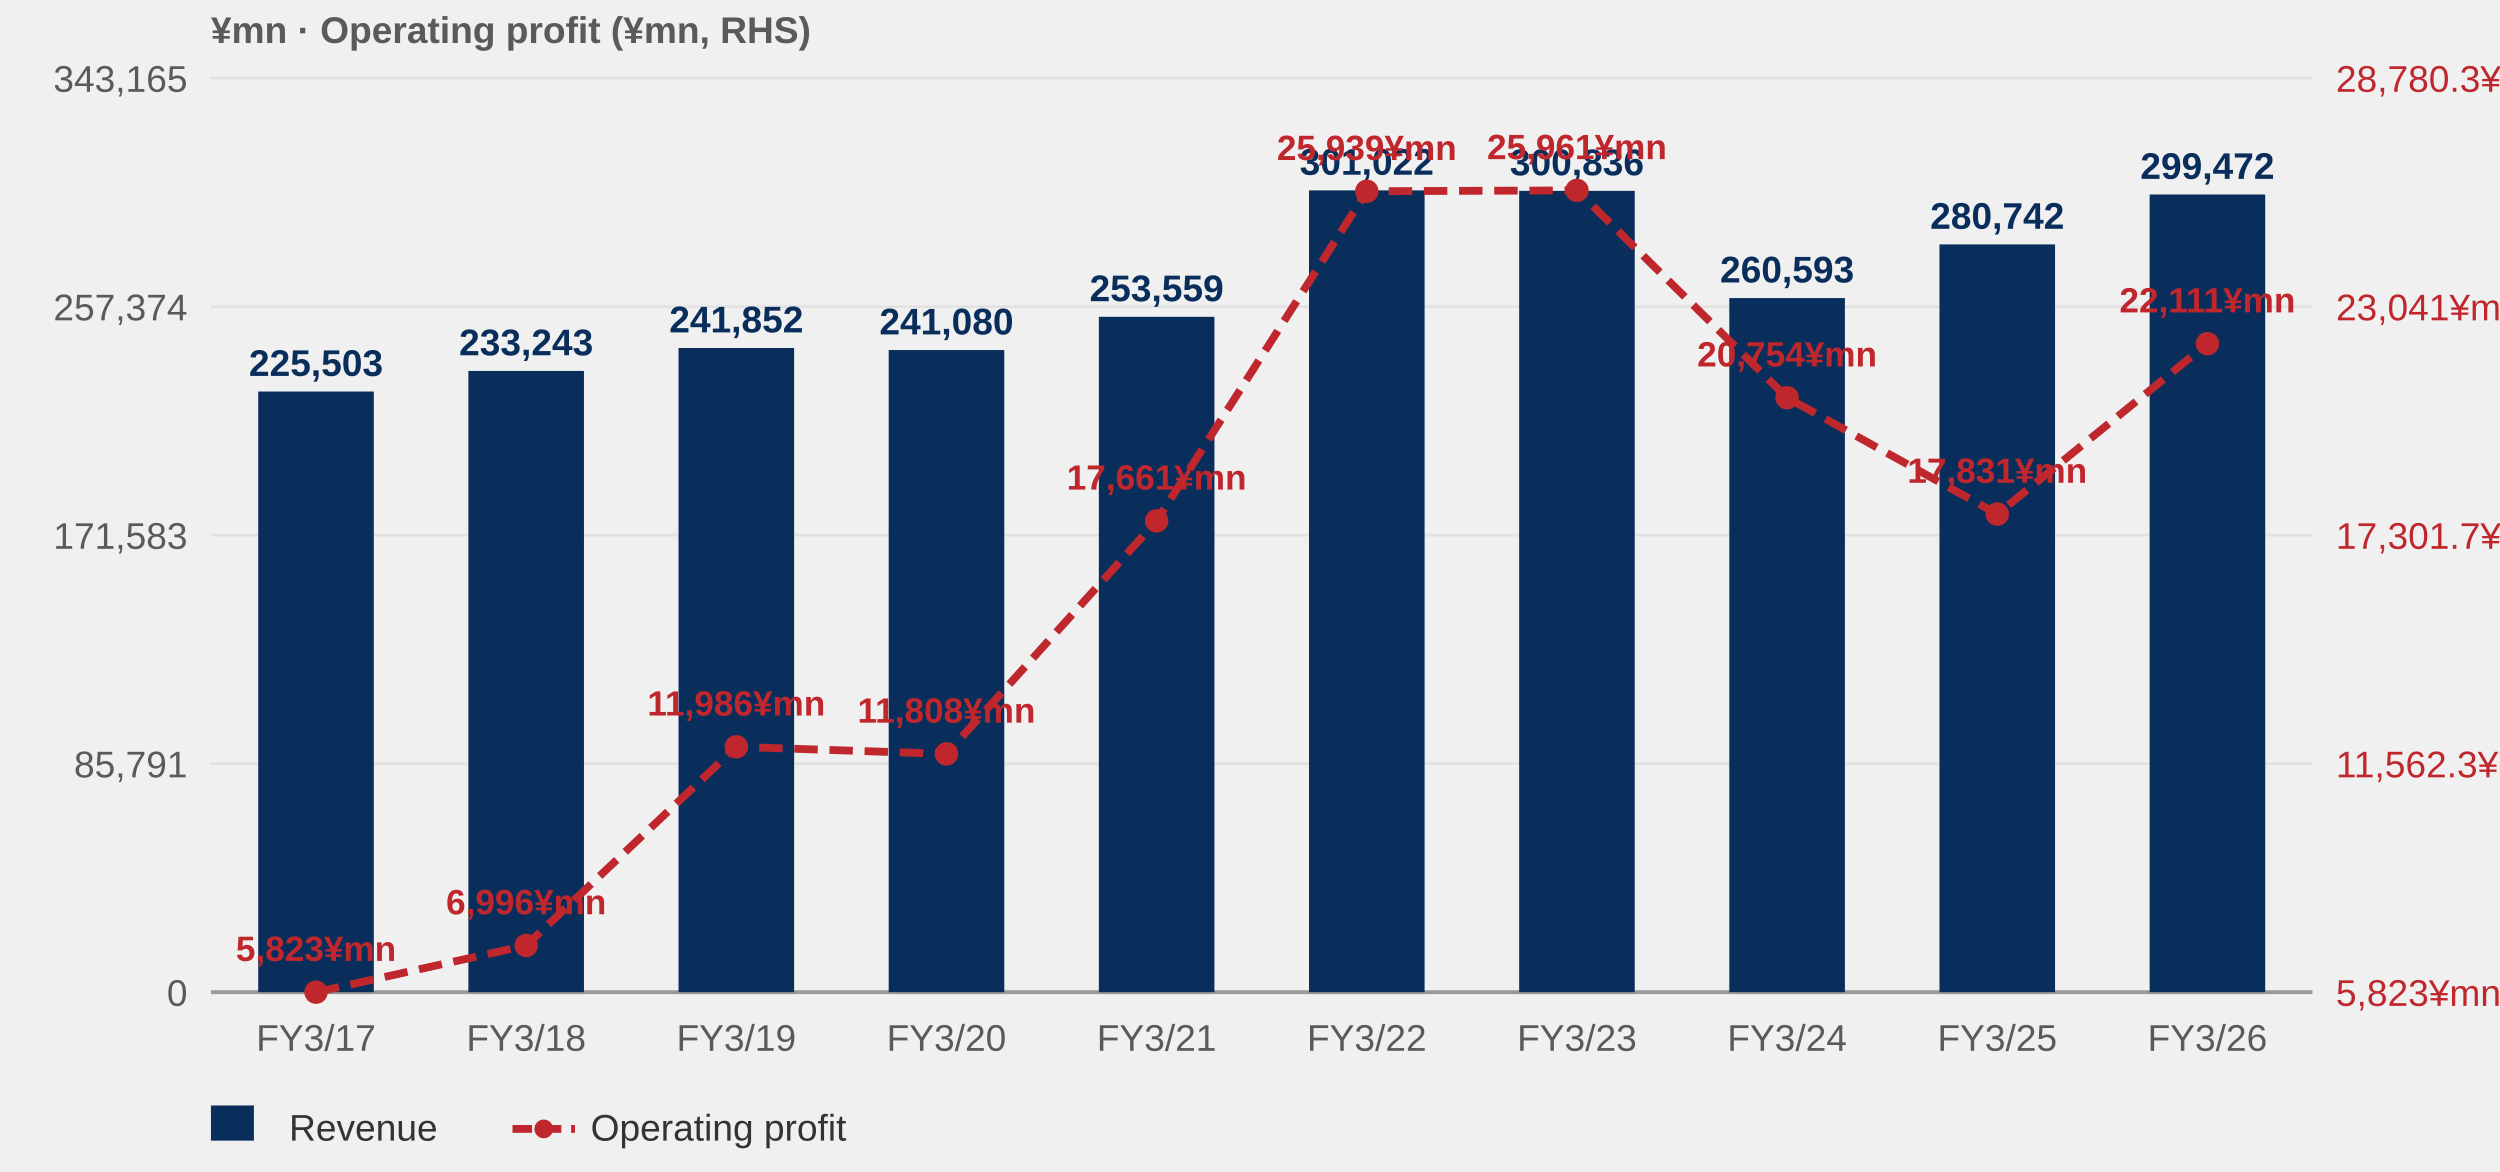
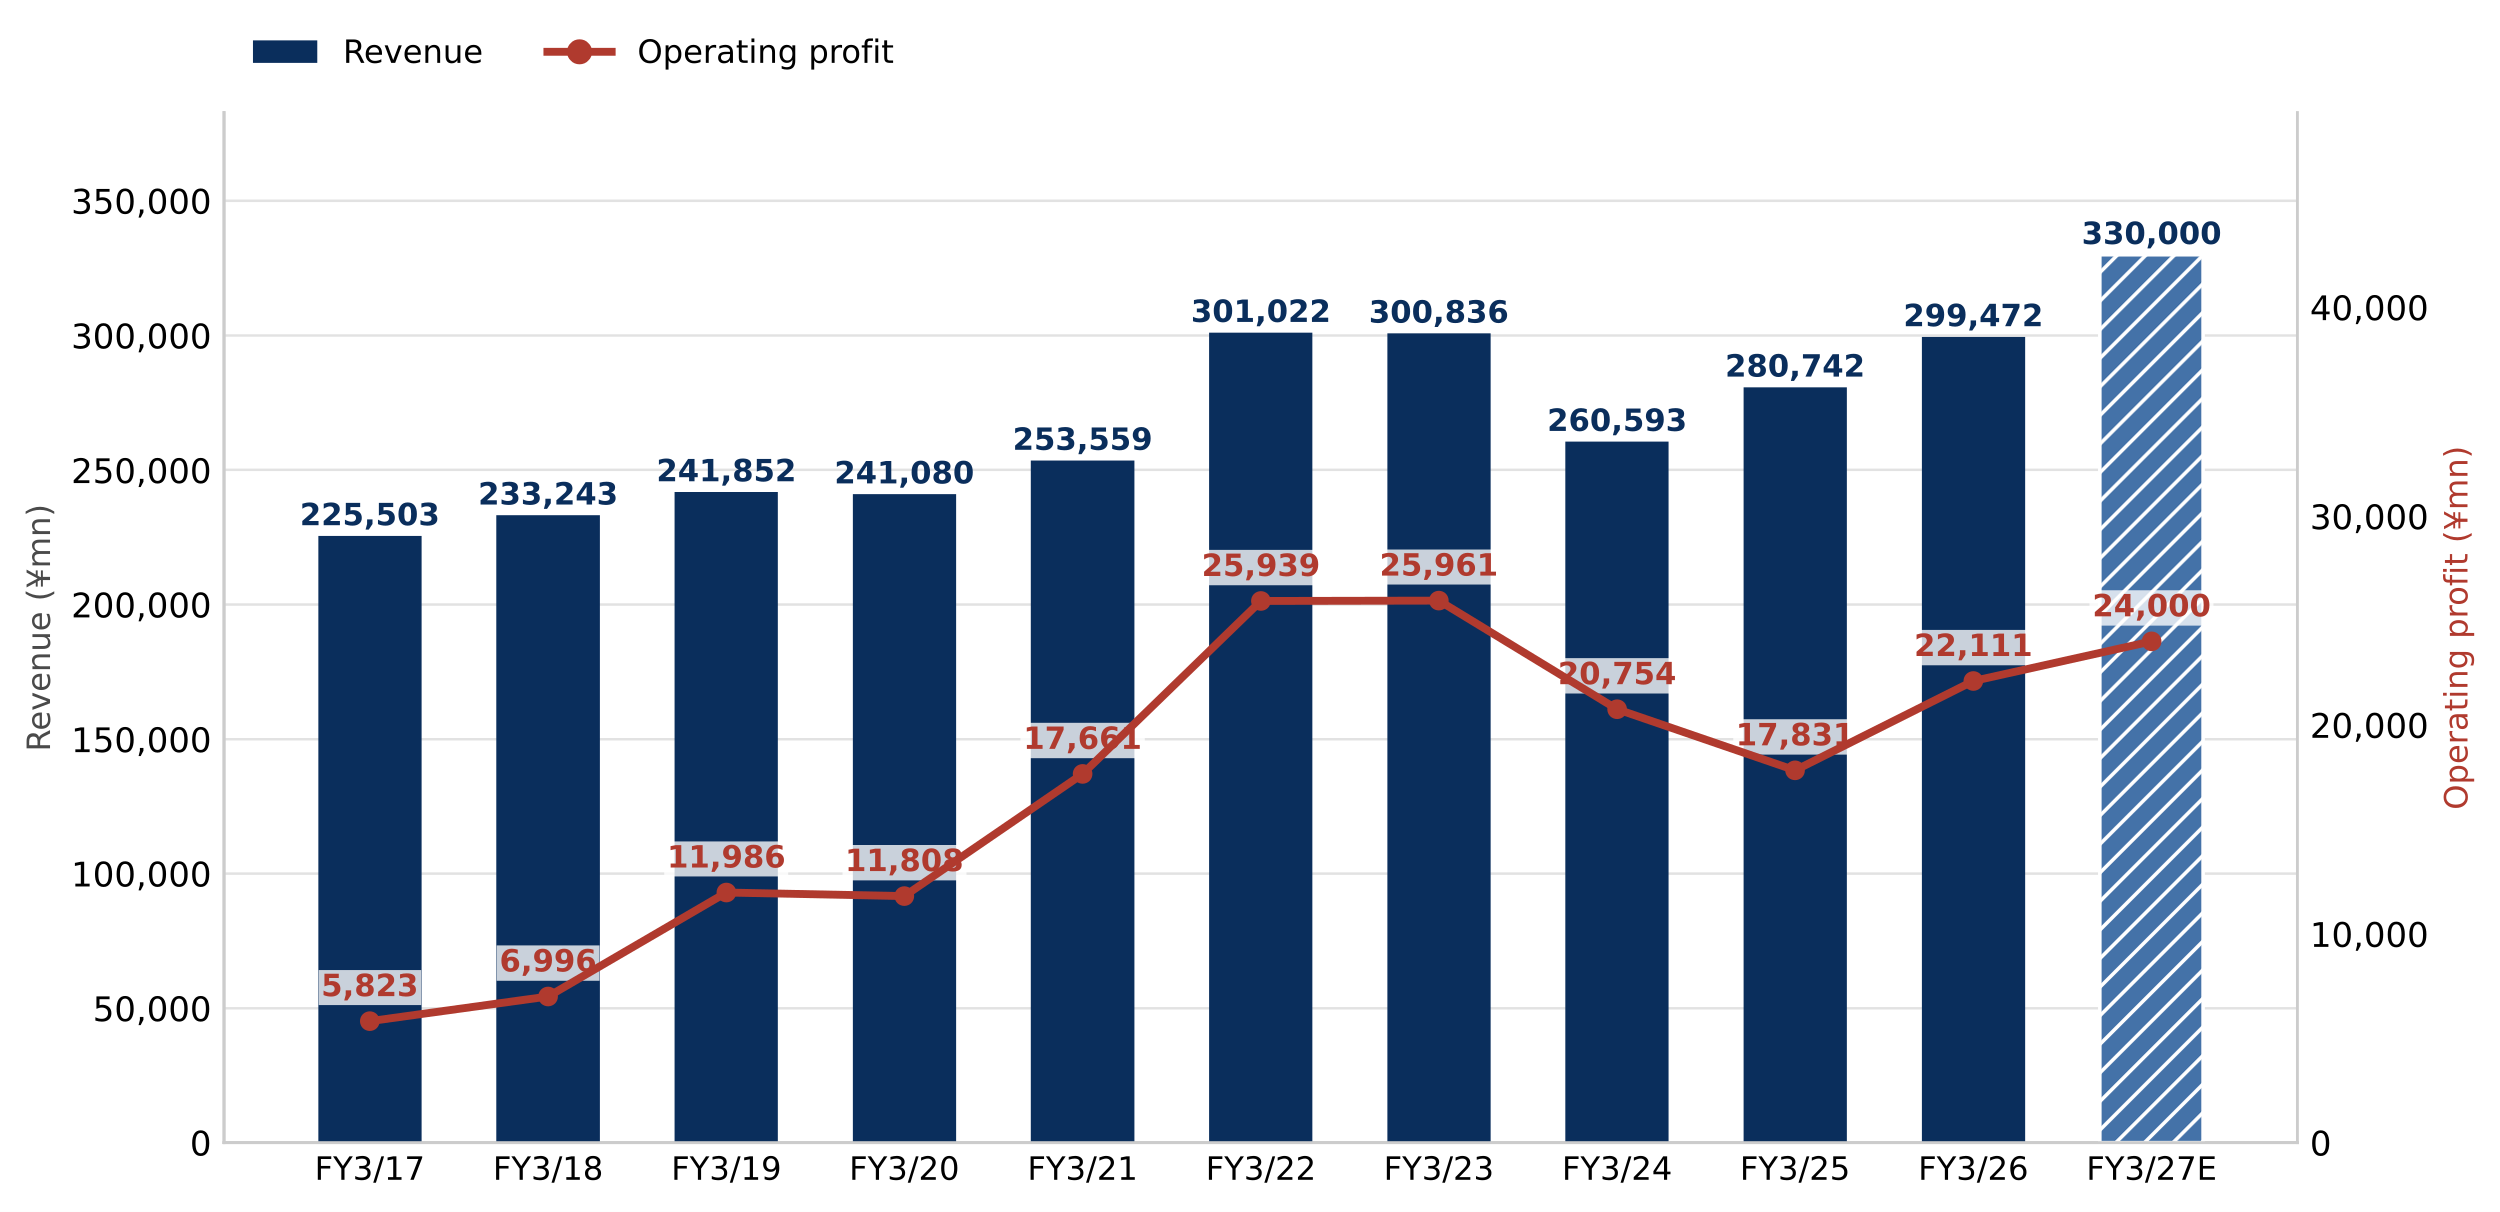
- <svg xmlns="http://www.w3.org/2000/svg" width="100%" viewBox="0 0 640 300" font-family="'Liberation Sans',Arial,sans-serif">
+ <svg xmlns="http://www.w3.org/2000/svg" xmlns:xlink="http://www.w3.org/1999/xlink" width="699.7pt" height="339.2pt" viewBox="0 0 699.7 339.2" version="1.1">
  <defs>
-     <pattern id="hatch-c1" width="6" height="6" patternTransform="rotate(45)" patternUnits="userSpaceOnUse">
-       <rect width="6" height="6" fill="#ffffff" opacity="0.45" />
-       <line x1="0" y1="0" x2="0" y2="6" stroke="#ffffff" stroke-width="2.2" opacity="0.55" />
+     <style type="text/css">*{stroke-linejoin: round; stroke-linecap: butt}</style>
+   </defs>
+   <g id="figure_1">
+     <g id="patch_1">
+       <path d="M -0 339.2 L 699.7 339.2 L 699.7 0 L -0 0 z " style="fill: #ffffff" />
+     </g>
+     <g id="axes_1">
+       <g id="patch_2">
+         <path d="M 62.7 319.8 L 643.0 319.8 L 643.0 31.5 L 62.7 31.5 z " style="fill: #ffffff" />
+       </g>
+       <g id="matplotlib.axis_1">
+         <g id="xtick_1">
+           <g id="line2d_1" />
+           <g id="text_1">
+             <text style="font: 9px 'DejaVu Sans'; text-anchor: middle" x="103.5" y="330.2" transform="rotate(-0 103.5 330.2)">FY3/17</text>
+           </g>
+         </g>
+         <g id="xtick_2">
+           <g id="line2d_2" />
+           <g id="text_2">
+             <text style="font: 9px 'DejaVu Sans'; text-anchor: middle" x="153.4" y="330.2" transform="rotate(-0 153.4 330.2)">FY3/18</text>
+           </g>
+         </g>
+         <g id="xtick_3">
+           <g id="line2d_3" />
+           <g id="text_3">
+             <text style="font: 9px 'DejaVu Sans'; text-anchor: middle" x="203.3" y="330.2" transform="rotate(-0 203.3 330.2)">FY3/19</text>
+           </g>
+         </g>
+         <g id="xtick_4">
+           <g id="line2d_4" />
+           <g id="text_4">
+             <text style="font: 9px 'DejaVu Sans'; text-anchor: middle" x="253.1" y="330.2" transform="rotate(-0 253.1 330.2)">FY3/20</text>
+           </g>
+         </g>
+         <g id="xtick_5">
+           <g id="line2d_5" />
+           <g id="text_5">
+             <text style="font: 9px 'DejaVu Sans'; text-anchor: middle" x="303.0" y="330.2" transform="rotate(-0 303.0 330.2)">FY3/21</text>
+           </g>
+         </g>
+         <g id="xtick_6">
+           <g id="line2d_6" />
+           <g id="text_6">
+             <text style="font: 9px 'DejaVu Sans'; text-anchor: middle" x="352.9" y="330.2" transform="rotate(-0 352.9 330.2)">FY3/22</text>
+           </g>
+         </g>
+         <g id="xtick_7">
+           <g id="line2d_7" />
+           <g id="text_7">
+             <text style="font: 9px 'DejaVu Sans'; text-anchor: middle" x="402.7" y="330.2" transform="rotate(-0 402.7 330.2)">FY3/23</text>
+           </g>
+         </g>
+         <g id="xtick_8">
+           <g id="line2d_8" />
+           <g id="text_8">
+             <text style="font: 9px 'DejaVu Sans'; text-anchor: middle" x="452.6" y="330.2" transform="rotate(-0 452.6 330.2)">FY3/24</text>
+           </g>
+         </g>
+         <g id="xtick_9">
+           <g id="line2d_9" />
+           <g id="text_9">
+             <text style="font: 9px 'DejaVu Sans'; text-anchor: middle" x="502.4" y="330.2" transform="rotate(-0 502.4 330.2)">FY3/25</text>
+           </g>
+         </g>
+         <g id="xtick_10">
+           <g id="line2d_10" />
+           <g id="text_10">
+             <text style="font: 9px 'DejaVu Sans'; text-anchor: middle" x="552.3" y="330.2" transform="rotate(-0 552.3 330.2)">FY3/26</text>
+           </g>
+         </g>
+         <g id="xtick_11">
+           <g id="line2d_11" />
+           <g id="text_11">
+             <text style="font: 9px 'DejaVu Sans'; text-anchor: middle" x="602.2" y="330.2" transform="rotate(-0 602.2 330.2)">FY3/27E</text>
+           </g>
+         </g>
+       </g>
+       <g id="matplotlib.axis_2">
+         <g id="ytick_1">
+           <g id="line2d_12">
+             <path d="M 62.7 319.8 L 643.0 319.8 " clip-path="url(#pb9a49006e0)" style="fill: none; stroke: #e2e2e2; stroke-width: 0.7; stroke-linecap: square" />
+           </g>
+           <g id="line2d_13" />
+           <g id="text_12">
+             <text style="font: 9.5px 'DejaVu Sans'; text-anchor: end" x="59.2" y="323.4" transform="rotate(-0 59.2 323.4)">0</text>
+           </g>
+         </g>
+         <g id="ytick_2">
+           <g id="line2d_14">
+             <path d="M 62.7 282.2 L 643.0 282.2 " clip-path="url(#pb9a49006e0)" style="fill: none; stroke: #e2e2e2; stroke-width: 0.7; stroke-linecap: square" />
+           </g>
+           <g id="line2d_15" />
+           <g id="text_13">
+             <text style="font: 9.5px 'DejaVu Sans'; text-anchor: end" x="59.2" y="285.8" transform="rotate(-0 59.2 285.8)">50,000</text>
+           </g>
+         </g>
+         <g id="ytick_3">
+           <g id="line2d_16">
+             <path d="M 62.7 244.5 L 643.0 244.5 " clip-path="url(#pb9a49006e0)" style="fill: none; stroke: #e2e2e2; stroke-width: 0.7; stroke-linecap: square" />
+           </g>
+           <g id="line2d_17" />
+           <g id="text_14">
+             <text style="font: 9.5px 'DejaVu Sans'; text-anchor: end" x="59.2" y="248.1" transform="rotate(-0 59.2 248.1)">100,000</text>
+           </g>
+         </g>
+         <g id="ytick_4">
+           <g id="line2d_18">
+             <path d="M 62.7 206.9 L 643.0 206.9 " clip-path="url(#pb9a49006e0)" style="fill: none; stroke: #e2e2e2; stroke-width: 0.7; stroke-linecap: square" />
+           </g>
+           <g id="line2d_19" />
+           <g id="text_15">
+             <text style="font: 9.5px 'DejaVu Sans'; text-anchor: end" x="59.2" y="210.5" transform="rotate(-0 59.2 210.5)">150,000</text>
+           </g>
+         </g>
+         <g id="ytick_5">
+           <g id="line2d_20">
+             <path d="M 62.7 169.2 L 643.0 169.2 " clip-path="url(#pb9a49006e0)" style="fill: none; stroke: #e2e2e2; stroke-width: 0.7; stroke-linecap: square" />
+           </g>
+           <g id="line2d_21" />
+           <g id="text_16">
+             <text style="font: 9.5px 'DejaVu Sans'; text-anchor: end" x="59.2" y="172.8" transform="rotate(-0 59.2 172.8)">200,000</text>
+           </g>
+         </g>
+         <g id="ytick_6">
+           <g id="line2d_22">
+             <path d="M 62.7 131.5 L 643.0 131.5 " clip-path="url(#pb9a49006e0)" style="fill: none; stroke: #e2e2e2; stroke-width: 0.7; stroke-linecap: square" />
+           </g>
+           <g id="line2d_23" />
+           <g id="text_17">
+             <text style="font: 9.5px 'DejaVu Sans'; text-anchor: end" x="59.2" y="135.2" transform="rotate(-0 59.2 135.2)">250,000</text>
+           </g>
+         </g>
+         <g id="ytick_7">
+           <g id="line2d_24">
+             <path d="M 62.7 93.9 L 643.0 93.9 " clip-path="url(#pb9a49006e0)" style="fill: none; stroke: #e2e2e2; stroke-width: 0.7; stroke-linecap: square" />
+           </g>
+           <g id="line2d_25" />
+           <g id="text_18">
+             <text style="font: 9.5px 'DejaVu Sans'; text-anchor: end" x="59.2" y="97.5" transform="rotate(-0 59.2 97.5)">300,000</text>
+           </g>
+         </g>
+         <g id="ytick_8">
+           <g id="line2d_26">
+             <path d="M 62.7 56.2 L 643.0 56.2 " clip-path="url(#pb9a49006e0)" style="fill: none; stroke: #e2e2e2; stroke-width: 0.7; stroke-linecap: square" />
+           </g>
+           <g id="line2d_27" />
+           <g id="text_19">
+             <text style="font: 9.5px 'DejaVu Sans'; text-anchor: end" x="59.2" y="59.8" transform="rotate(-0 59.2 59.8)">350,000</text>
+           </g>
+         </g>
+         <g id="text_20">
+           <text style="fill: #4a4a4a; font: 9px 'DejaVu Sans'; text-anchor: middle" x="14.0" y="175.7" transform="rotate(-90 14.0 175.7)">Revenue (¥mn)</text>
+         </g>
+       </g>
+       <g id="patch_3">
+         <path d="M 62.7 319.8 L 62.7 31.5 " style="fill: none; stroke: #cccccc; stroke-width: 0.8; stroke-linejoin: miter; stroke-linecap: square" />
+       </g>
+       <g id="patch_4">
+         <path d="M 62.7 319.8 L 643.0 319.8 " style="fill: none; stroke: #cccccc; stroke-width: 0.8; stroke-linejoin: miter; stroke-linecap: square" />
+       </g>
+       <g id="patch_5">
+         <path d="M 89.1 319.8 L 118.0 319.8 L 118.0 150.0 L 89.1 150.0 z " clip-path="url(#pb9a49006e0)" style="fill: #0a2e5c" />
+       </g>
+       <g id="patch_6">
+         <path d="M 138.9 319.8 L 167.9 319.8 L 167.9 144.2 L 138.9 144.2 z " clip-path="url(#pb9a49006e0)" style="fill: #0a2e5c" />
+       </g>
+       <g id="patch_7">
+         <path d="M 188.8 319.8 L 217.7 319.8 L 217.7 137.7 L 188.8 137.7 z " clip-path="url(#pb9a49006e0)" style="fill: #0a2e5c" />
+       </g>
+       <g id="patch_8">
+         <path d="M 238.7 319.8 L 267.6 319.8 L 267.6 138.3 L 238.7 138.3 z " clip-path="url(#pb9a49006e0)" style="fill: #0a2e5c" />
+       </g>
+       <g id="patch_9">
+         <path d="M 288.5 319.8 L 317.5 319.8 L 317.5 128.9 L 288.5 128.9 z " clip-path="url(#pb9a49006e0)" style="fill: #0a2e5c" />
+       </g>
+       <g id="patch_10">
+         <path d="M 338.4 319.8 L 367.3 319.8 L 367.3 93.1 L 338.4 93.1 z " clip-path="url(#pb9a49006e0)" style="fill: #0a2e5c" />
+       </g>
+       <g id="patch_11">
+         <path d="M 388.3 319.8 L 417.2 319.8 L 417.2 93.3 L 388.3 93.3 z " clip-path="url(#pb9a49006e0)" style="fill: #0a2e5c" />
+       </g>
+       <g id="patch_12">
+         <path d="M 438.1 319.8 L 467.0 319.8 L 467.0 123.6 L 438.1 123.6 z " clip-path="url(#pb9a49006e0)" style="fill: #0a2e5c" />
+       </g>
+       <g id="patch_13">
+         <path d="M 488.0 319.8 L 516.9 319.8 L 516.9 108.4 L 488.0 108.4 z " clip-path="url(#pb9a49006e0)" style="fill: #0a2e5c" />
+       </g>
+       <g id="patch_14">
+         <path d="M 537.9 319.8 L 566.8 319.8 L 566.8 94.3 L 537.9 94.3 z " clip-path="url(#pb9a49006e0)" style="fill: #0a2e5c" />
+       </g>
+       <g id="patch_15">
+         <path d="M 587.7 319.8 L 616.6 319.8 L 616.6 71.3 L 587.7 71.3 z " clip-path="url(#pb9a49006e0)" style="fill: url(#hde25b7d973); stroke: #ffffff; stroke-linejoin: miter" />
+       </g>
+       <g id="text_21">
+         <text style="fill: #0a2e5c; font: 700 8.6px 'DejaVu Sans'; text-anchor: middle" x="103.5" y="147.0" transform="rotate(-0 103.5 147.0)">225,503</text>
+       </g>
+       <g id="text_22">
+         <text style="fill: #0a2e5c; font: 700 8.6px 'DejaVu Sans'; text-anchor: middle" x="153.4" y="141.2" transform="rotate(-0 153.4 141.2)">233,243</text>
+       </g>
+       <g id="text_23">
+         <text style="fill: #0a2e5c; font: 700 8.6px 'DejaVu Sans'; text-anchor: middle" x="203.3" y="134.7" transform="rotate(-0 203.3 134.7)">241,852</text>
+       </g>
+       <g id="text_24">
+         <text style="fill: #0a2e5c; font: 700 8.6px 'DejaVu Sans'; text-anchor: middle" x="253.1" y="135.3" transform="rotate(-0 253.1 135.3)">241,080</text>
+       </g>
+       <g id="text_25">
+         <text style="fill: #0a2e5c; font: 700 8.6px 'DejaVu Sans'; text-anchor: middle" x="303.0" y="125.9" transform="rotate(-0 303.0 125.9)">253,559</text>
+       </g>
+       <g id="text_26">
+         <text style="fill: #0a2e5c; font: 700 8.6px 'DejaVu Sans'; text-anchor: middle" x="352.9" y="90.1" transform="rotate(-0 352.9 90.1)">301,022</text>
+       </g>
+       <g id="text_27">
+         <text style="fill: #0a2e5c; font: 700 8.6px 'DejaVu Sans'; text-anchor: middle" x="402.7" y="90.3" transform="rotate(-0 402.7 90.3)">300,836</text>
+       </g>
+       <g id="text_28">
+         <text style="fill: #0a2e5c; font: 700 8.6px 'DejaVu Sans'; text-anchor: middle" x="452.6" y="120.6" transform="rotate(-0 452.6 120.6)">260,593</text>
+       </g>
+       <g id="text_29">
+         <text style="fill: #0a2e5c; font: 700 8.6px 'DejaVu Sans'; text-anchor: middle" x="502.4" y="105.4" transform="rotate(-0 502.4 105.4)">280,742</text>
+       </g>
+       <g id="text_30">
+         <text style="fill: #0a2e5c; font: 700 8.6px 'DejaVu Sans'; text-anchor: middle" x="552.3" y="91.3" transform="rotate(-0 552.3 91.3)">299,472</text>
+       </g>
+       <g id="text_31">
+         <text style="fill: #0a2e5c; font: 700 8.6px 'DejaVu Sans'; text-anchor: middle" x="602.2" y="68.3" transform="rotate(-0 602.2 68.3)">330,000</text>
+       </g>
+       <g id="legend_1">
+         <g id="patch_16">
+           <path d="M 70.8 17.6 L 88.8 17.6 L 88.8 11.3 L 70.8 11.3 z " style="fill: #0a2e5c" />
+         </g>
+         <g id="text_32">
+           <text style="font: 9px 'DejaVu Sans'; text-anchor: start" x="96.0" y="17.6" transform="rotate(-0 96.0 17.6)">Revenue</text>
+         </g>
+         <g id="line2d_28">
+           <path d="M 153.2 14.5 L 162.2 14.5 L 171.2 14.5 " style="fill: none; stroke: #b03a2e; stroke-width: 2.2; stroke-linecap: square" />
+           <defs>
+             <path id="ma3d8072346" d="M 0 3 C 0.8 3 1.6 2.7 2.1 2.1 C 2.7 1.6 3 0.8 3 0 C 3 -0.8 2.7 -1.6 2.1 -2.1 C 1.6 -2.7 0.8 -3 0 -3 C -0.8 -3 -1.6 -2.7 -2.1 -2.1 C -2.7 -1.6 -3 -0.8 -3 0 C -3 0.8 -2.7 1.6 -2.1 2.1 C -1.6 2.7 -0.8 3 0 3 z " style="stroke: #b03a2e" />
+           </defs>
+           <g>
+             <use xlink:href="#ma3d8072346" x="162.2" y="14.5" style="fill: #b03a2e; stroke: #b03a2e" />
+           </g>
+         </g>
+         <g id="text_33">
+           <text style="font: 9px 'DejaVu Sans'; text-anchor: start" x="178.4" y="17.6" transform="rotate(-0 178.4 17.6)">Operating profit</text>
+         </g>
+       </g>
+     </g>
+     <g id="axes_2">
+       <g id="matplotlib.axis_3">
+         <g id="ytick_9">
+           <g id="line2d_29" />
+           <g id="text_34">
+             <text style="font: 9.5px 'DejaVu Sans'; text-anchor: start" x="646.5" y="323.4" transform="rotate(-0 646.5 323.4)">0</text>
+           </g>
+         </g>
+         <g id="ytick_10">
+           <g id="line2d_30" />
+           <g id="text_35">
+             <text style="font: 9.5px 'DejaVu Sans'; text-anchor: start" x="646.5" y="265.0" transform="rotate(-0 646.5 265.0)">10,000</text>
+           </g>
+         </g>
+         <g id="ytick_11">
+           <g id="line2d_31" />
+           <g id="text_36">
+             <text style="font: 9.5px 'DejaVu Sans'; text-anchor: start" x="646.5" y="206.5" transform="rotate(-0 646.5 206.5)">20,000</text>
+           </g>
+         </g>
+         <g id="ytick_12">
+           <g id="line2d_32" />
+           <g id="text_37">
+             <text style="font: 9.5px 'DejaVu Sans'; text-anchor: start" x="646.5" y="148.1" transform="rotate(-0 646.5 148.1)">30,000</text>
+           </g>
+         </g>
+         <g id="ytick_13">
+           <g id="line2d_33" />
+           <g id="text_38">
+             <text style="font: 9.5px 'DejaVu Sans'; text-anchor: start" x="646.5" y="89.6" transform="rotate(-0 646.5 89.6)">40,000</text>
+           </g>
+         </g>
+         <g id="text_39">
+           <text style="fill: #b03a2e; font: 9px 'DejaVu Sans'; text-anchor: middle" x="690.6" y="175.7" transform="rotate(-90 690.6 175.7)">Operating profit (¥mn)</text>
+         </g>
+       </g>
+       <g id="patch_17">
+         <path d="M 62.7 319.8 L 62.7 31.5 " style="fill: none; stroke: #cccccc; stroke-width: 0.8; stroke-linejoin: miter; stroke-linecap: square" />
+       </g>
+       <g id="patch_18">
+         <path d="M 643.0 319.8 L 643.0 31.5 " style="fill: none; stroke: #cccccc; stroke-width: 0.8; stroke-linejoin: miter; stroke-linecap: square" />
+       </g>
+       <g id="patch_19">
+         <path d="M 62.7 319.8 L 643.0 319.8 " style="fill: none; stroke: #cccccc; stroke-width: 0.8; stroke-linejoin: miter; stroke-linecap: square" />
+       </g>
+       <g id="text_40">
+         <g id="patch_20">
+           <path d="M 89.2 281.3 L 117.9 281.3 L 117.9 271.5 L 89.2 271.5 z " style="fill: #ffffff; opacity: 0.78" />
+         </g>
+         <text style="fill: #b03a2e; font: 700 8.6px 'DejaVu Sans'; text-anchor: middle" x="103.5" y="278.8" transform="rotate(-0 103.5 278.8)">5,823</text>
+       </g>
+       <g id="text_41">
+         <g id="patch_21">
+           <path d="M 139.0 274.5 L 167.8 274.5 L 167.8 264.6 L 139.0 264.6 z " style="fill: #ffffff; opacity: 0.78" />
+         </g>
+         <text style="fill: #b03a2e; font: 700 8.6px 'DejaVu Sans'; text-anchor: middle" x="153.4" y="271.9" transform="rotate(-0 153.4 271.9)">6,996</text>
+       </g>
+       <g id="text_42">
+         <g id="patch_22">
+           <path d="M 185.9 245.3 L 220.6 245.3 L 220.6 235.5 L 185.9 235.5 z " style="fill: #ffffff; opacity: 0.78" />
+         </g>
+         <text style="fill: #b03a2e; font: 700 8.6px 'DejaVu Sans'; text-anchor: middle" x="203.3" y="242.8" transform="rotate(-0 203.3 242.8)">11,986</text>
+       </g>
+       <g id="text_43">
+         <g id="patch_23">
+           <path d="M 235.8 246.4 L 270.5 246.4 L 270.5 236.5 L 235.8 236.5 z " style="fill: #ffffff; opacity: 0.78" />
+         </g>
+         <text style="fill: #b03a2e; font: 700 8.6px 'DejaVu Sans'; text-anchor: middle" x="253.1" y="243.8" transform="rotate(-0 253.1 243.8)">11,808</text>
+       </g>
+       <g id="text_44">
+         <g id="patch_24">
+           <path d="M 285.6 212.2 L 320.4 212.2 L 320.4 202.3 L 285.6 202.3 z " style="fill: #ffffff; opacity: 0.78" />
+         </g>
+         <text style="fill: #b03a2e; font: 700 8.6px 'DejaVu Sans'; text-anchor: middle" x="303.0" y="209.6" transform="rotate(-0 303.0 209.6)">17,661</text>
+       </g>
+       <g id="text_45">
+         <g id="patch_25">
+           <path d="M 335.5 163.8 L 370.2 163.8 L 370.2 153.9 L 335.5 153.9 z " style="fill: #ffffff; opacity: 0.78" />
+         </g>
+         <text style="fill: #b03a2e; font: 700 8.6px 'DejaVu Sans'; text-anchor: middle" x="352.9" y="161.2" transform="rotate(-0 352.9 161.2)">25,939</text>
+       </g>
+       <g id="text_46">
+         <g id="patch_26">
+           <path d="M 385.4 163.6 L 420.1 163.6 L 420.1 153.8 L 385.4 153.8 z " style="fill: #ffffff; opacity: 0.78" />
+         </g>
+         <text style="fill: #b03a2e; font: 700 8.6px 'DejaVu Sans'; text-anchor: middle" x="402.7" y="161.1" transform="rotate(-0 402.7 161.1)">25,961</text>
+       </g>
+       <g id="text_47">
+         <g id="patch_27">
+           <path d="M 435.2 194.1 L 470.0 194.1 L 470.0 184.2 L 435.2 184.2 z " style="fill: #ffffff; opacity: 0.78" />
+         </g>
+         <text style="fill: #b03a2e; font: 700 8.6px 'DejaVu Sans'; text-anchor: middle" x="452.6" y="191.5" transform="rotate(-0 452.6 191.5)">20,754</text>
+       </g>
+       <g id="text_48">
+         <g id="patch_28">
+           <path d="M 485.1 211.2 L 519.8 211.2 L 519.8 201.3 L 485.1 201.3 z " style="fill: #ffffff; opacity: 0.78" />
+         </g>
+         <text style="fill: #b03a2e; font: 700 8.6px 'DejaVu Sans'; text-anchor: middle" x="502.4" y="208.6" transform="rotate(-0 502.4 208.6)">17,831</text>
+       </g>
+       <g id="text_49">
+         <g id="patch_29">
+           <path d="M 534.9 186.2 L 569.7 186.2 L 569.7 176.3 L 534.9 176.3 z " style="fill: #ffffff; opacity: 0.78" />
+         </g>
+         <text style="fill: #b03a2e; font: 700 8.6px 'DejaVu Sans'; text-anchor: middle" x="552.3" y="183.6" transform="rotate(-0 552.3 183.6)">22,111</text>
+       </g>
+       <g id="text_50">
+         <g id="patch_30">
+           <path d="M 584.8 175.1 L 619.5 175.1 L 619.5 165.2 L 584.8 165.2 z " style="fill: #ffffff; opacity: 0.78" />
+         </g>
+         <text style="fill: #b03a2e; font: 700 8.6px 'DejaVu Sans'; text-anchor: middle" x="602.2" y="172.5" transform="rotate(-0 602.2 172.5)">24,000</text>
+       </g>
+       <g id="line2d_34">
+         <path d="M 103.5 285.8 L 153.4 278.9 L 203.3 249.8 L 253.1 250.8 L 303.0 216.6 L 352.9 168.2 L 402.7 168.1 L 452.6 198.5 L 502.4 215.6 L 552.3 190.6 L 602.2 179.5 " clip-path="url(#pb9a49006e0)" style="fill: none; stroke: #b03a2e; stroke-width: 2.2; stroke-linecap: square" />
+         <defs>
+           <path id="m48c97a19e2" d="M 0 2.25 C 0.6 2.25 1.2 2.0 1.6 1.6 C 2.0 1.2 2.25 0.6 2.25 0 C 2.25 -0.6 2.0 -1.2 1.6 -1.6 C 1.2 -2.0 0.6 -2.25 0 -2.25 C -0.6 -2.25 -1.2 -2.0 -1.6 -1.6 C -2.0 -1.2 -2.25 -0.6 -2.25 0 C -2.25 0.6 -2.0 1.2 -1.6 1.6 C -1.2 2.0 -0.6 2.25 0 2.25 z " style="stroke: #b03a2e" />
+         </defs>
+         <g clip-path="url(#pb9a49006e0)">
+           <use xlink:href="#m48c97a19e2" x="103.5" y="285.8" style="fill: #b03a2e; stroke: #b03a2e" />
+           <use xlink:href="#m48c97a19e2" x="153.4" y="278.9" style="fill: #b03a2e; stroke: #b03a2e" />
+           <use xlink:href="#m48c97a19e2" x="203.3" y="249.8" style="fill: #b03a2e; stroke: #b03a2e" />
+           <use xlink:href="#m48c97a19e2" x="253.1" y="250.8" style="fill: #b03a2e; stroke: #b03a2e" />
+           <use xlink:href="#m48c97a19e2" x="303.0" y="216.6" style="fill: #b03a2e; stroke: #b03a2e" />
+           <use xlink:href="#m48c97a19e2" x="352.9" y="168.2" style="fill: #b03a2e; stroke: #b03a2e" />
+           <use xlink:href="#m48c97a19e2" x="402.7" y="168.1" style="fill: #b03a2e; stroke: #b03a2e" />
+           <use xlink:href="#m48c97a19e2" x="452.6" y="198.5" style="fill: #b03a2e; stroke: #b03a2e" />
+           <use xlink:href="#m48c97a19e2" x="502.4" y="215.6" style="fill: #b03a2e; stroke: #b03a2e" />
+           <use xlink:href="#m48c97a19e2" x="552.3" y="190.6" style="fill: #b03a2e; stroke: #b03a2e" />
+           <use xlink:href="#m48c97a19e2" x="602.2" y="179.5" style="fill: #b03a2e; stroke: #b03a2e" />
+         </g>
+       </g>
+     </g>
+   </g>
+   <defs>
+     <clipPath id="pb9a49006e0">
+       <rect x="62.7" y="31.5" width="580.32" height="288.3" />
+     </clipPath>
+   </defs>
+   <defs>
+     <pattern id="hde25b7d973" patternUnits="userSpaceOnUse" x="0" y="0" width="72" height="72">
+       <rect x="0" y="0" width="73" height="73" fill="#4472a8" />
+       <path d="M -36 36 L 36 -36 M -32 40 L 40 -32 M -28 44 L 44 -28 M -24 48 L 48 -24 M -20 52 L 52 -20 M -16 56 L 56 -16 M -12 60 L 60 -12 M -8 64 L 64 -8 M -4 68 L 68 -4 M 0 72 L 72 0 M 4 76 L 76 4 M 8 80 L 80 8 M 12 84 L 84 12 M 16 88 L 88 16 M 20 92 L 92 20 M 24 96 L 96 24 M 28 100 L 100 28 M 32 104 L 104 32 M 36 108 L 108 36 " style="fill: #ffffff; stroke: #ffffff; stroke-width: 1.0; stroke-linecap: butt; stroke-linejoin: miter" />
    </pattern>
  </defs>
-   <line x1="54" y1="254" x2="592" y2="254" stroke="#9a9a9a" stroke-width="1" />
-   <text x="48" y="257.5" text-anchor="end" font-size="9.5" fill="#5a5a5a">0</text>
-   <text x="598" y="257.5" font-size="9.5" fill="#c0272d">5,823¥mn</text>
-   <line x1="54" y1="195.5" x2="592" y2="195.5" stroke="#e2e2e2" stroke-width="0.7" />
-   <text x="48" y="199" text-anchor="end" font-size="9.5" fill="#5a5a5a">85,791</text>
-   <text x="598" y="199" font-size="9.5" fill="#c0272d">11,562.3¥mn</text>
-   <line x1="54" y1="137" x2="592" y2="137" stroke="#e2e2e2" stroke-width="0.7" />
-   <text x="48" y="140.5" text-anchor="end" font-size="9.5" fill="#5a5a5a">171,583</text>
-   <text x="598" y="140.5" font-size="9.5" fill="#c0272d">17,301.7¥mn</text>
-   <line x1="54" y1="78.5" x2="592" y2="78.5" stroke="#e2e2e2" stroke-width="0.7" />
-   <text x="48" y="82" text-anchor="end" font-size="9.5" fill="#5a5a5a">257,374</text>
-   <text x="598" y="82" font-size="9.5" fill="#c0272d">23,041¥mn</text>
-   <line x1="54" y1="20" x2="592" y2="20" stroke="#e2e2e2" stroke-width="0.7" />
-   <text x="48" y="23.5" text-anchor="end" font-size="9.5" fill="#5a5a5a">343,165</text>
-   <text x="598" y="23.5" font-size="9.5" fill="#c0272d">28,780.3¥mn</text>
-   <text x="54" y="11" font-size="9.5" font-weight="bold" fill="#5a5a5a">¥mn · Operating profit (¥mn, RHS)</text>
-   <rect x="66.105" y="100.232" width="29.59" height="153.768" fill="#0a2e5c" />
-   <text x="80.9" y="96.232" text-anchor="middle" font-size="9.5" font-weight="bold" fill="#0a2e5c">225,503</text>
-   <text x="80.9" y="269" text-anchor="middle" font-size="9.5" fill="#5a5a5a">FY3/17</text>
-   <rect x="119.905" y="94.954" width="29.59" height="159.046" fill="#0a2e5c" />
-   <text x="134.7" y="90.954" text-anchor="middle" font-size="9.5" font-weight="bold" fill="#0a2e5c">233,243</text>
-   <text x="134.7" y="269" text-anchor="middle" font-size="9.5" fill="#5a5a5a">FY3/18</text>
-   <rect x="173.705" y="89.084" width="29.59" height="164.916" fill="#0a2e5c" />
-   <text x="188.5" y="85.084" text-anchor="middle" font-size="9.5" font-weight="bold" fill="#0a2e5c">241,852</text>
-   <text x="188.5" y="269" text-anchor="middle" font-size="9.5" fill="#5a5a5a">FY3/19</text>
-   <rect x="227.505" y="89.611" width="29.59" height="164.389" fill="#0a2e5c" />
-   <text x="242.3" y="85.611" text-anchor="middle" font-size="9.5" font-weight="bold" fill="#0a2e5c">241,080</text>
-   <text x="242.3" y="269" text-anchor="middle" font-size="9.5" fill="#5a5a5a">FY3/20</text>
-   <rect x="281.305" y="81.101" width="29.59" height="172.899" fill="#0a2e5c" />
-   <text x="296.1" y="77.101" text-anchor="middle" font-size="9.5" font-weight="bold" fill="#0a2e5c">253,559</text>
-   <text x="296.1" y="269" text-anchor="middle" font-size="9.5" fill="#5a5a5a">FY3/21</text>
-   <rect x="335.105" y="48.737" width="29.59" height="205.263" fill="#0a2e5c" />
-   <text x="349.9" y="44.737" text-anchor="middle" font-size="9.5" font-weight="bold" fill="#0a2e5c">301,022</text>
-   <text x="349.9" y="269" text-anchor="middle" font-size="9.5" fill="#5a5a5a">FY3/22</text>
-   <rect x="388.905" y="48.864" width="29.59" height="205.136" fill="#0a2e5c" />
-   <text x="403.7" y="44.864" text-anchor="middle" font-size="9.5" font-weight="bold" fill="#0a2e5c">300,836</text>
-   <text x="403.7" y="269" text-anchor="middle" font-size="9.5" fill="#5a5a5a">FY3/23</text>
-   <rect x="442.705" y="76.305" width="29.59" height="177.695" fill="#0a2e5c" />
-   <text x="457.5" y="72.305" text-anchor="middle" font-size="9.5" font-weight="bold" fill="#0a2e5c">260,593</text>
-   <text x="457.5" y="269" text-anchor="middle" font-size="9.5" fill="#5a5a5a">FY3/24</text>
-   <rect x="496.505" y="62.566" width="29.59" height="191.434" fill="#0a2e5c" />
-   <text x="511.3" y="58.566" text-anchor="middle" font-size="9.5" font-weight="bold" fill="#0a2e5c">280,742</text>
-   <text x="511.3" y="269" text-anchor="middle" font-size="9.5" fill="#5a5a5a">FY3/25</text>
-   <rect x="550.305" y="49.794" width="29.59" height="204.206" fill="#0a2e5c" />
-   <text x="565.1" y="45.794" text-anchor="middle" font-size="9.5" font-weight="bold" fill="#0a2e5c">299,472</text>
-   <text x="565.1" y="269" text-anchor="middle" font-size="9.5" fill="#5a5a5a">FY3/26</text>
-   <polyline points="80.9,254 134.7,242.044 188.5,191.182 242.3,192.996 296.1,133.337 349.9,48.961 403.7,48.737 457.5,101.811 511.3,131.605 565.1,87.979" fill="none" stroke="#c0272d" stroke-width="2" stroke-dasharray="6 3" />
-   <circle cx="80.9" cy="254" r="3" fill="#c0272d" />
-   <text x="80.9" y="246" text-anchor="middle" font-size="9" font-weight="bold" fill="#c0272d">5,823¥mn</text>
-   <circle cx="134.7" cy="242.044" r="3" fill="#c0272d" />
-   <text x="134.7" y="234.044" text-anchor="middle" font-size="9" font-weight="bold" fill="#c0272d">6,996¥mn</text>
-   <circle cx="188.5" cy="191.182" r="3" fill="#c0272d" />
-   <text x="188.5" y="183.182" text-anchor="middle" font-size="9" font-weight="bold" fill="#c0272d">11,986¥mn</text>
-   <circle cx="242.3" cy="192.996" r="3" fill="#c0272d" />
-   <text x="242.3" y="184.996" text-anchor="middle" font-size="9" font-weight="bold" fill="#c0272d">11,808¥mn</text>
-   <circle cx="296.1" cy="133.337" r="3" fill="#c0272d" />
-   <text x="296.1" y="125.337" text-anchor="middle" font-size="9" font-weight="bold" fill="#c0272d">17,661¥mn</text>
-   <circle cx="349.9" cy="48.961" r="3" fill="#c0272d" />
-   <text x="349.9" y="40.961" text-anchor="middle" font-size="9" font-weight="bold" fill="#c0272d">25,939¥mn</text>
-   <circle cx="403.7" cy="48.737" r="3" fill="#c0272d" />
-   <text x="403.7" y="40.737" text-anchor="middle" font-size="9" font-weight="bold" fill="#c0272d">25,961¥mn</text>
-   <circle cx="457.5" cy="101.811" r="3" fill="#c0272d" />
-   <text x="457.5" y="93.811" text-anchor="middle" font-size="9" font-weight="bold" fill="#c0272d">20,754¥mn</text>
-   <circle cx="511.3" cy="131.605" r="3" fill="#c0272d" />
-   <text x="511.3" y="123.605" text-anchor="middle" font-size="9" font-weight="bold" fill="#c0272d">17,831¥mn</text>
-   <circle cx="565.1" cy="87.979" r="3" fill="#c0272d" />
-   <text x="565.1" y="79.979" text-anchor="middle" font-size="9" font-weight="bold" fill="#c0272d">22,111¥mn</text>
-   <rect x="54" y="283" width="11" height="9" fill="#0a2e5c" />
-   <text x="74" y="292" font-size="9.5" fill="#333">Revenue</text>
-   <line x1="131.2" y1="289" x2="147.2" y2="289" stroke="#c0272d" stroke-width="2" stroke-dasharray="5 2.5" />
-   <circle cx="139.2" cy="289" r="2.4" fill="#c0272d" />
-   <text x="151.2" y="292" font-size="9.5" fill="#333">Operating profit</text>
</svg>
